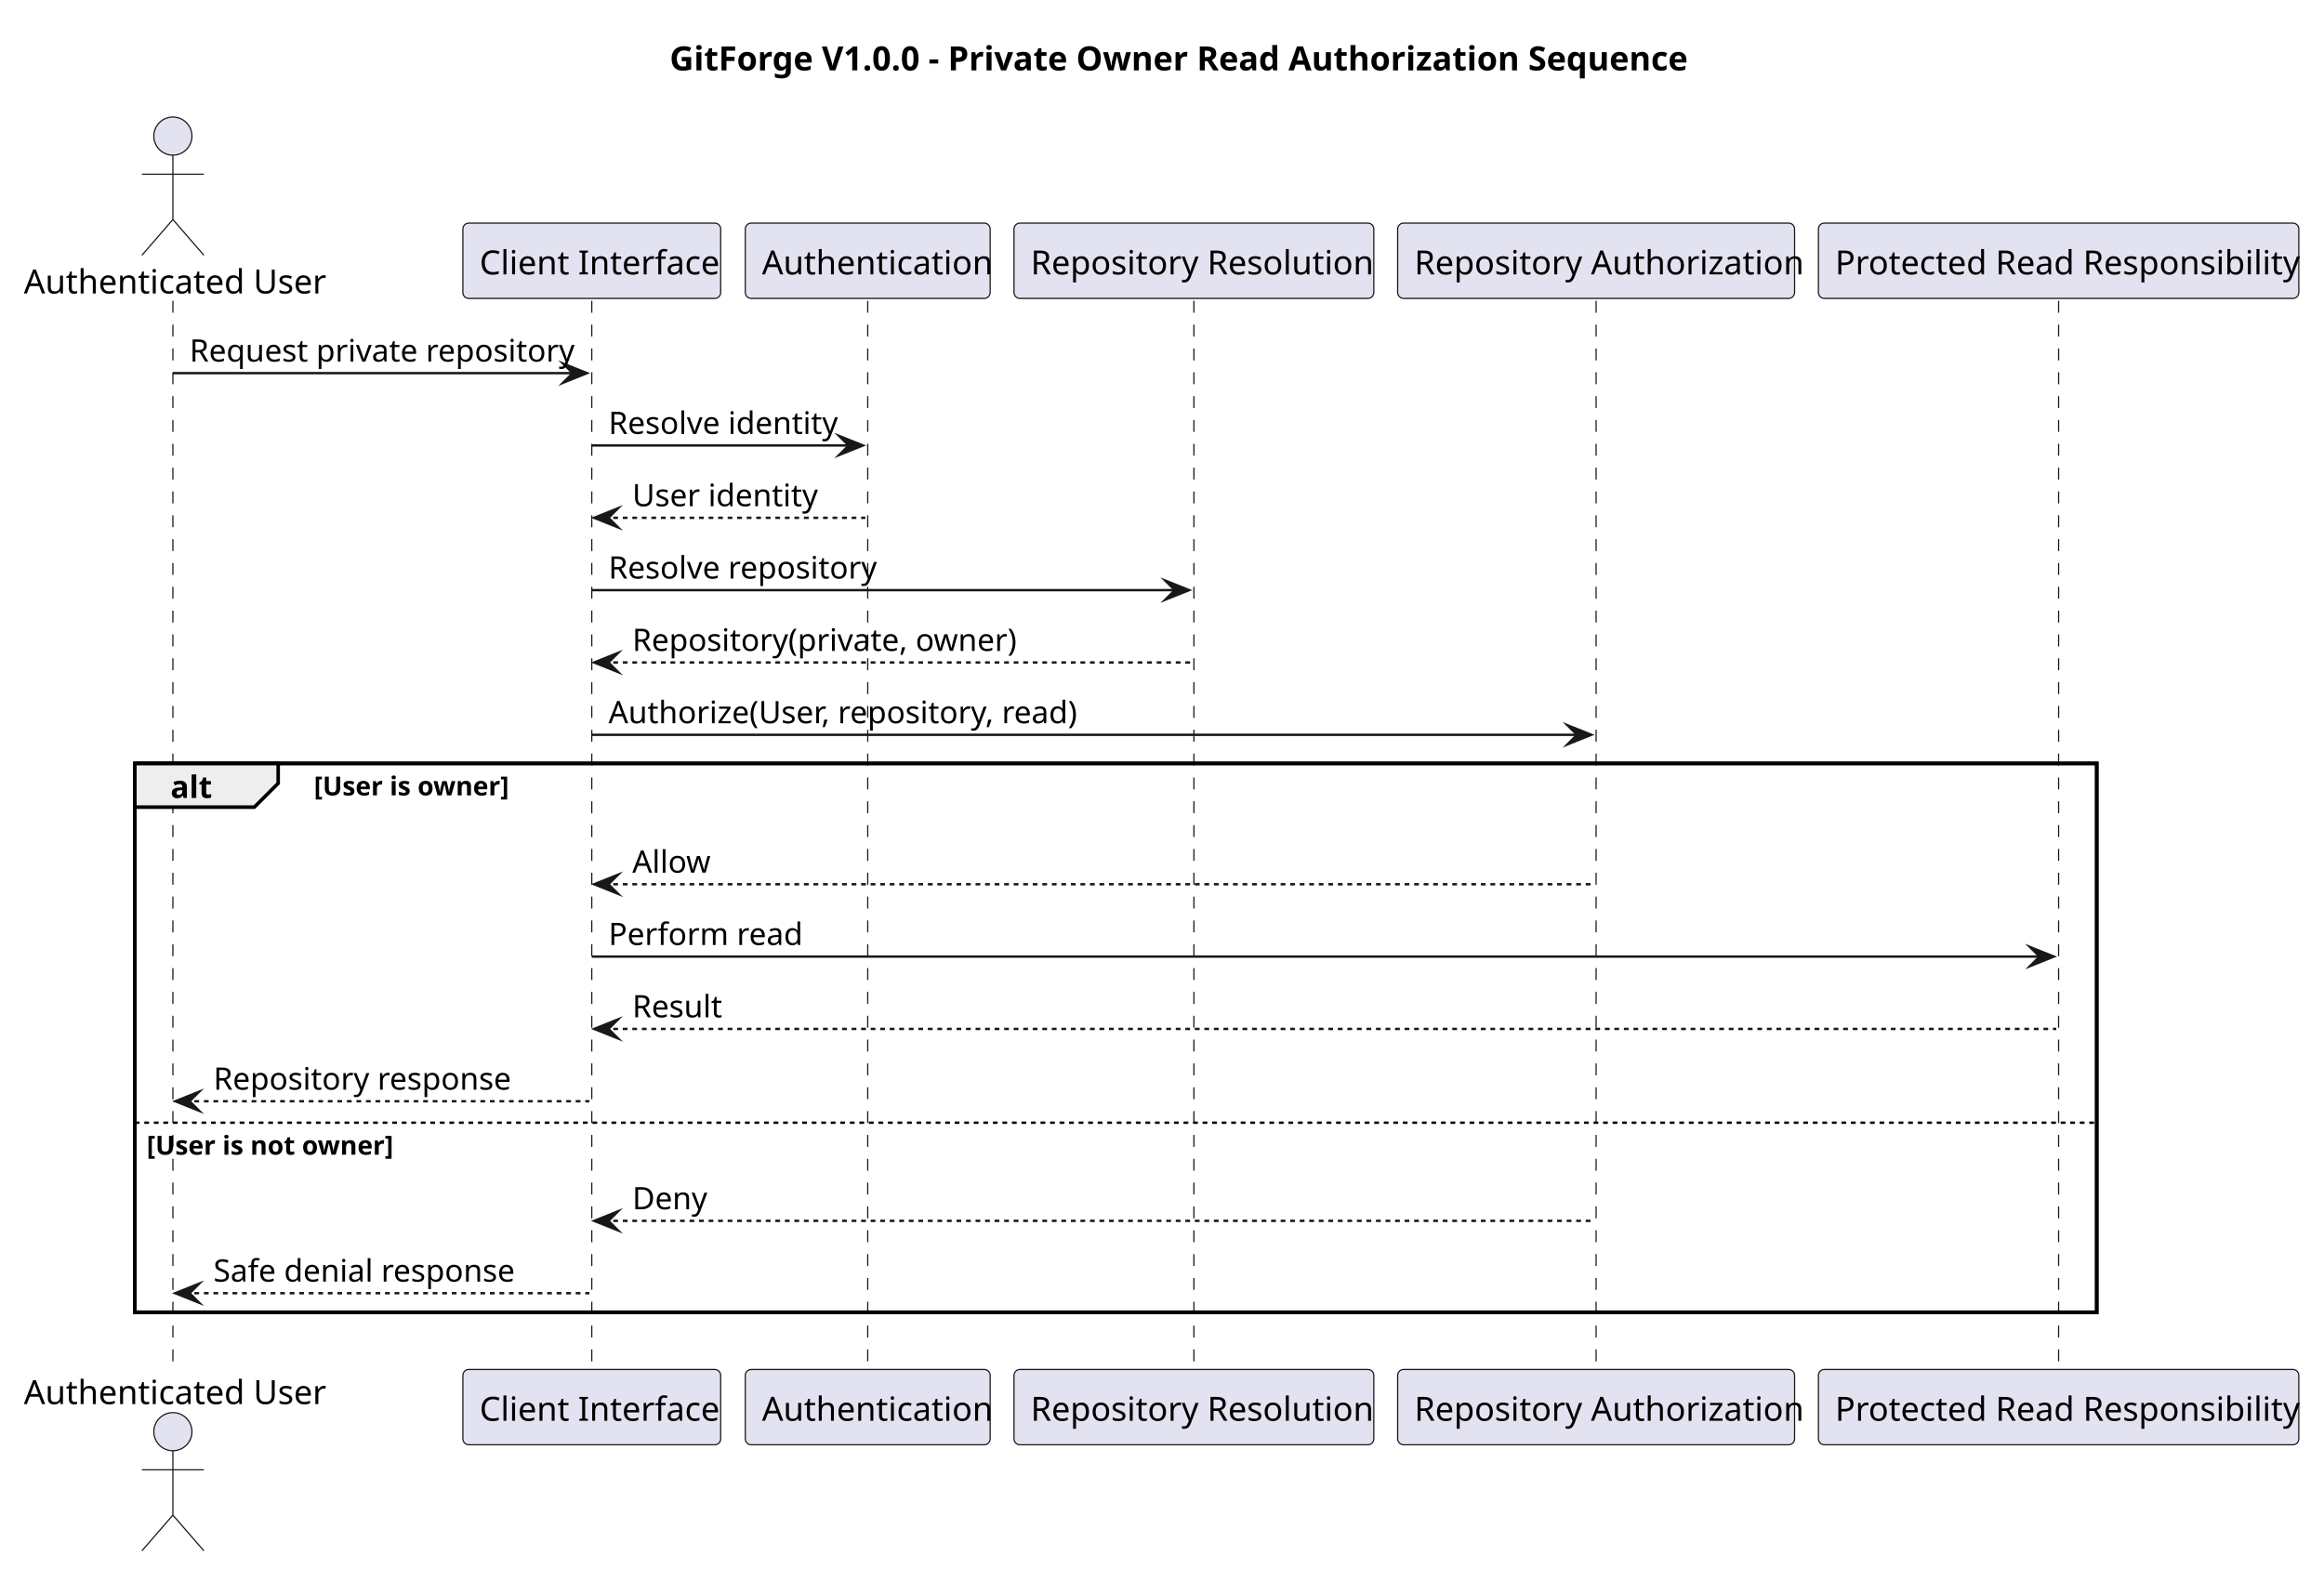
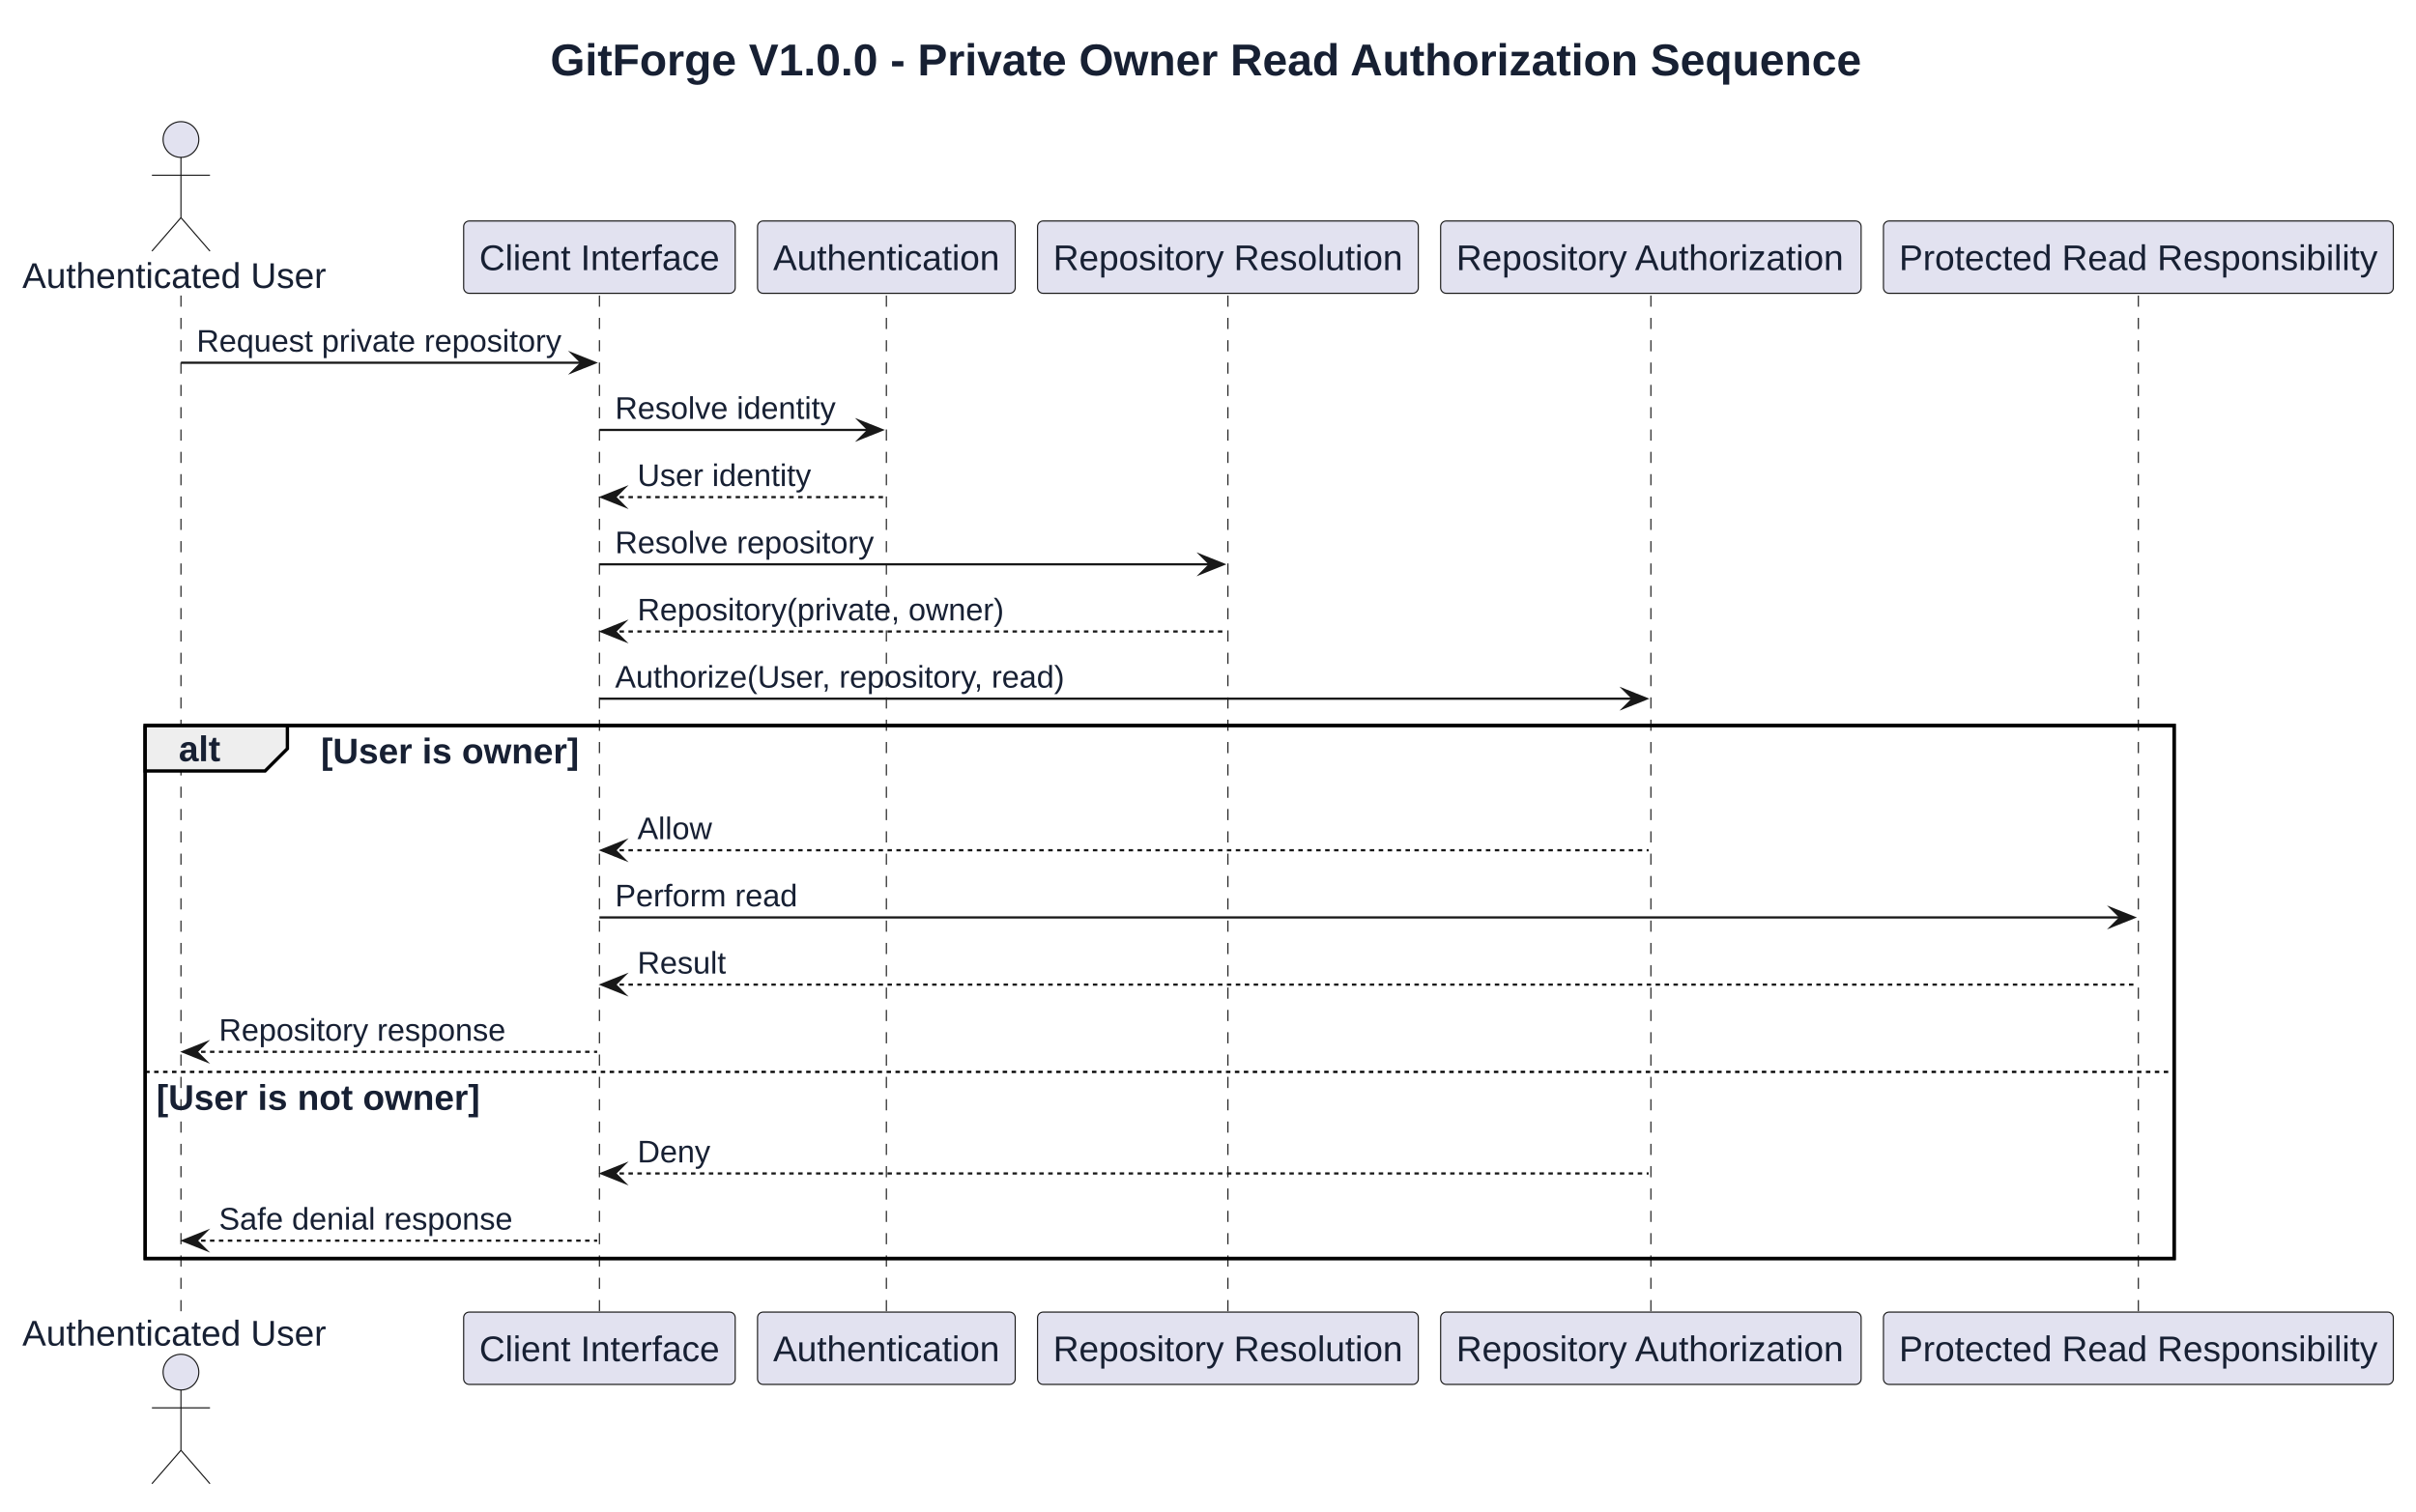
- <svg xmlns="http://www.w3.org/2000/svg" version="1.1" data-diagram-type="SEQUENCE" style="width:975px;height:663px;background:#FFFFFF;" width="975px" height="663px" viewBox="0 0 975 663" zoomAndPan="magnify" preserveAspectRatio="none" contentStyleType="text/css">
+ <svg xmlns="http://www.w3.org/2000/svg" version="1.1" data-diagram-type="SEQUENCE" style="width:1082px;height:677px;background:#FFFFFF;" width="1082px" height="677px" viewBox="0 0 1082 677" zoomAndPan="magnify" preserveAspectRatio="none" contentStyleType="text/css">
  <defs />
  <g font-family="sans-serif" lengthAdjust="spacing">
-     <g class="title" data-source-line="1">
-       <text x="280.948" y="29.533" fill="#000" font-size="14" textLength="411.537" font-weight="700">GitForge V1.0.0 - Private Owner Read Authorization Sequence</text>
+     <g class="title" data-source-line="8">
+       <text x="246.462" y="33.76" fill="#172033" font-size="20" textLength="587.91" font-weight="700" font-family="Arial">GitForge V1.0.0 - Private Owner Read Authorization Sequence</text>
    </g>
-     <rect x="56.534" y="320.328" width="823.127" height="230.297" fill="none" style="stroke:#000;stroke-width:1.5;" />
+     <rect x="65.039" y="324.988" width="908.628" height="238.787" fill="none" style="stroke:#000;stroke-width:1.5;" />
    <g>
-       <rect x="69.034" y="126.219" width="8" height="448.406" fill="#000" fill-opacity="0" />
-       <line x1="72.534" y1="126.219" x2="72.534" y2="574.625" style="stroke:#181818;stroke-width:0.5;stroke-dasharray:5,5;" />
+       <rect x="77.539" y="132.396" width="8" height="455.379" fill="#000" fill-opacity="0" />
+       <line x1="81.039" y1="132.396" x2="81.039" y2="587.775" style="stroke:#181818;stroke-width:0.5;stroke-dasharray:5,5;" />
    </g>
    <g>
-       <rect x="244.775" y="126.219" width="8" height="448.406" fill="#000" fill-opacity="0" />
-       <line x1="248.275" y1="126.219" x2="248.275" y2="574.625" style="stroke:#181818;stroke-width:0.5;stroke-dasharray:5,5;" />
+       <rect x="264.952" y="132.396" width="8" height="455.379" fill="#000" fill-opacity="0" />
+       <line x1="268.452" y1="132.396" x2="268.452" y2="587.775" style="stroke:#181818;stroke-width:0.5;stroke-dasharray:5,5;" />
    </g>
    <g>
-       <rect x="360.543" y="126.219" width="8" height="448.406" fill="#000" fill-opacity="0" />
-       <line x1="364.043" y1="126.219" x2="364.043" y2="574.625" style="stroke:#181818;stroke-width:0.5;stroke-dasharray:5,5;" />
+       <rect x="393.46" y="132.396" width="8" height="455.379" fill="#000" fill-opacity="0" />
+       <line x1="396.96" y1="132.396" x2="396.96" y2="587.775" style="stroke:#181818;stroke-width:0.5;stroke-dasharray:5,5;" />
    </g>
    <g>
-       <rect x="497.387" y="126.219" width="8" height="448.406" fill="#000" fill-opacity="0" />
-       <line x1="500.887" y1="126.219" x2="500.887" y2="574.625" style="stroke:#181818;stroke-width:0.5;stroke-dasharray:5,5;" />
+       <rect x="546.425" y="132.396" width="8" height="455.379" fill="#000" fill-opacity="0" />
+       <line x1="549.925" y1="132.396" x2="549.925" y2="587.775" style="stroke:#181818;stroke-width:0.5;stroke-dasharray:5,5;" />
    </g>
    <g>
-       <rect x="666.128" y="126.219" width="8" height="448.406" fill="#000" fill-opacity="0" />
-       <line x1="669.628" y1="126.219" x2="669.628" y2="574.625" style="stroke:#181818;stroke-width:0.5;stroke-dasharray:5,5;" />
+       <rect x="735.843" y="132.396" width="8" height="455.379" fill="#000" fill-opacity="0" />
+       <line x1="739.343" y1="132.396" x2="739.343" y2="587.775" style="stroke:#181818;stroke-width:0.5;stroke-dasharray:5,5;" />
    </g>
    <g>
-       <rect x="860.162" y="126.219" width="8" height="448.406" fill="#000" fill-opacity="0" />
-       <line x1="863.662" y1="126.219" x2="863.662" y2="574.625" style="stroke:#181818;stroke-width:0.5;stroke-dasharray:5,5;" />
+       <rect x="954.167" y="132.396" width="8" height="455.379" fill="#000" fill-opacity="0" />
+       <line x1="957.667" y1="132.396" x2="957.667" y2="587.775" style="stroke:#181818;stroke-width:0.5;stroke-dasharray:5,5;" />
    </g>
-     <text x="10" y="123.143" fill="#000" font-size="14" textLength="119.068">Authenticated User</text>
-     <ellipse cx="72.534" cy="57.109" rx="8" ry="8" fill="#E2E2F0" style="stroke:#181818;stroke-width:0.5;" />
-     <path d="M72.534,65.109 L72.534,92.109 M59.534,73.109 L85.534,73.109 M72.534,92.109 L59.534,107.109 M72.534,92.109 L85.534,107.109" style="stroke:#181818;stroke-width:0.5;" fill="none" />
-     <rect x="194.196" y="93.609" width="108.158" height="31.609" fill="#E2E2F0" style="stroke:#181818;stroke-width:0.5;" rx="2.5" ry="2.5" />
-     <text x="201.196" y="115.143" fill="#000" font-size="14" textLength="94.158">Client Interface</text>
-     <rect x="312.678" y="93.609" width="102.73" height="31.609" fill="#E2E2F0" style="stroke:#181818;stroke-width:0.5;" rx="2.5" ry="2.5" />
-     <text x="319.678" y="115.143" fill="#000" font-size="14" textLength="88.73">Authentication</text>
-     <rect x="425.408" y="93.609" width="150.958" height="31.609" fill="#E2E2F0" style="stroke:#181818;stroke-width:0.5;" rx="2.5" ry="2.5" />
-     <text x="432.408" y="115.143" fill="#000" font-size="14" textLength="136.958">Repository Resolution</text>
-     <rect x="586.366" y="93.609" width="166.523" height="31.609" fill="#E2E2F0" style="stroke:#181818;stroke-width:0.5;" rx="2.5" ry="2.5" />
-     <text x="593.366" y="115.143" fill="#000" font-size="14" textLength="152.523">Repository Authorization</text>
-     <rect x="762.89" y="93.609" width="201.544" height="31.609" fill="#E2E2F0" style="stroke:#181818;stroke-width:0.5;" rx="2.5" ry="2.5" />
-     <text x="769.89" y="115.143" fill="#000" font-size="14" textLength="187.544">Protected Read Responsibility</text>
-     <text x="10" y="589.158" fill="#000" font-size="14" textLength="119.068">Authenticated User</text>
-     <ellipse cx="72.534" cy="600.734" rx="8" ry="8" fill="#E2E2F0" style="stroke:#181818;stroke-width:0.5;" />
-     <path d="M72.534,608.734 L72.534,635.734 M59.534,616.734 L85.534,616.734 M72.534,635.734 L59.534,650.734 M72.534,635.734 L85.534,650.734" style="stroke:#181818;stroke-width:0.5;" fill="none" />
-     <rect x="194.196" y="574.625" width="108.158" height="31.609" fill="#E2E2F0" style="stroke:#181818;stroke-width:0.5;" rx="2.5" ry="2.5" />
-     <text x="201.196" y="596.158" fill="#000" font-size="14" textLength="94.158">Client Interface</text>
-     <rect x="312.678" y="574.625" width="102.73" height="31.609" fill="#E2E2F0" style="stroke:#181818;stroke-width:0.5;" rx="2.5" ry="2.5" />
-     <text x="319.678" y="596.158" fill="#000" font-size="14" textLength="88.73">Authentication</text>
-     <rect x="425.408" y="574.625" width="150.958" height="31.609" fill="#E2E2F0" style="stroke:#181818;stroke-width:0.5;" rx="2.5" ry="2.5" />
-     <text x="432.408" y="596.158" fill="#000" font-size="14" textLength="136.958">Repository Resolution</text>
-     <rect x="586.366" y="574.625" width="166.523" height="31.609" fill="#E2E2F0" style="stroke:#181818;stroke-width:0.5;" rx="2.5" ry="2.5" />
-     <text x="593.366" y="596.158" fill="#000" font-size="14" textLength="152.523">Repository Authorization</text>
-     <rect x="762.89" y="574.625" width="201.544" height="31.609" fill="#E2E2F0" style="stroke:#181818;stroke-width:0.5;" rx="2.5" ry="2.5" />
-     <text x="769.89" y="596.158" fill="#000" font-size="14" textLength="187.544">Protected Read Responsibility</text>
-     <polygon points="236.275,152.57,246.275,156.57,236.275,160.57,240.275,156.57" fill="#181818" style="stroke:#181818;stroke-width:1;stroke-linejoin:miter;stroke-miterlimit:10;" />
-     <line x1="72.534" y1="156.57" x2="242.275" y2="156.57" style="stroke:#181818;stroke-width:1;" />
-     <text x="79.534" y="151.714" fill="#000" font-size="13" textLength="151.741">Request private repository</text>
-     <polygon points="352.043,182.922,362.043,186.922,352.043,190.922,356.043,186.922" fill="#181818" style="stroke:#181818;stroke-width:1;stroke-linejoin:miter;stroke-miterlimit:10;" />
-     <line x1="248.275" y1="186.922" x2="358.043" y2="186.922" style="stroke:#181818;stroke-width:1;" />
-     <text x="255.275" y="182.065" fill="#000" font-size="13" textLength="91.768">Resolve identity</text>
-     <polygon points="259.275,213.273,249.275,217.273,259.275,221.273,255.275,217.273" fill="#181818" style="stroke:#181818;stroke-width:1;stroke-linejoin:miter;stroke-miterlimit:10;" />
-     <line x1="253.275" y1="217.273" x2="363.043" y2="217.273" style="stroke:#181818;stroke-width:1;stroke-dasharray:2,2;" />
-     <text x="265.275" y="212.417" fill="#000" font-size="13" textLength="72.249">User identity</text>
-     <polygon points="488.887,243.625,498.887,247.625,488.887,251.625,492.887,247.625" fill="#181818" style="stroke:#181818;stroke-width:1;stroke-linejoin:miter;stroke-miterlimit:10;" />
-     <line x1="248.275" y1="247.625" x2="494.887" y2="247.625" style="stroke:#181818;stroke-width:1;" />
-     <text x="255.275" y="242.769" fill="#000" font-size="13" textLength="107.656">Resolve repository</text>
-     <polygon points="259.275,273.977,249.275,277.977,259.275,281.977,255.275,277.977" fill="#181818" style="stroke:#181818;stroke-width:1;stroke-linejoin:miter;stroke-miterlimit:10;" />
-     <line x1="253.275" y1="277.977" x2="499.887" y2="277.977" style="stroke:#181818;stroke-width:1;stroke-dasharray:2,2;" />
-     <text x="265.275" y="273.12" fill="#000" font-size="13" textLength="152.445">Repository(private, owner)</text>
-     <polygon points="657.628,304.328,667.628,308.328,657.628,312.328,661.628,308.328" fill="#181818" style="stroke:#181818;stroke-width:1;stroke-linejoin:miter;stroke-miterlimit:10;" />
-     <line x1="248.275" y1="308.328" x2="663.628" y2="308.328" style="stroke:#181818;stroke-width:1;" />
-     <text x="255.275" y="303.472" fill="#000" font-size="13" textLength="188.57">Authorize(User, repository, read)</text>
-     <path d="M56.534,320.328 L116.705,320.328 L116.705,328.68 L106.705,338.68 L56.534,338.68 L56.534,320.328" style="stroke:#000;stroke-width:1.5;" fill="#EEE" />
-     <rect x="56.534" y="320.328" width="823.127" height="230.297" fill="none" style="stroke:#000;stroke-width:1.5;" />
-     <text x="71.534" y="334.823" fill="#000" font-size="13" textLength="15.171" font-weight="700">alt</text>
-     <text x="131.705" y="333.747" fill="#000" font-size="11" textLength="79.465" font-weight="700">[User is owner]</text>
-     <polygon points="259.275,367.031,249.275,371.031,259.275,375.031,255.275,371.031" fill="#181818" style="stroke:#181818;stroke-width:1;stroke-linejoin:miter;stroke-miterlimit:10;" />
-     <line x1="253.275" y1="371.031" x2="668.628" y2="371.031" style="stroke:#181818;stroke-width:1;stroke-dasharray:2,2;" />
-     <text x="265.275" y="366.175" fill="#000" font-size="13" textLength="31.065">Allow</text>
-     <polygon points="851.662,397.383,861.662,401.383,851.662,405.383,855.662,401.383" fill="#181818" style="stroke:#181818;stroke-width:1;stroke-linejoin:miter;stroke-miterlimit:10;" />
-     <line x1="248.275" y1="401.383" x2="857.662" y2="401.383" style="stroke:#181818;stroke-width:1;" />
-     <text x="255.275" y="396.526" fill="#000" font-size="13" textLength="75.861">Perform read</text>
-     <polygon points="259.275,427.734,249.275,431.734,259.275,435.734,255.275,431.734" fill="#181818" style="stroke:#181818;stroke-width:1;stroke-linejoin:miter;stroke-miterlimit:10;" />
-     <line x1="253.275" y1="431.734" x2="862.662" y2="431.734" style="stroke:#181818;stroke-width:1;stroke-dasharray:2,2;" />
-     <text x="265.275" y="426.878" fill="#000" font-size="13" textLength="36.848">Result</text>
-     <polygon points="83.534,458.086,73.534,462.086,83.534,466.086,79.534,462.086" fill="#181818" style="stroke:#181818;stroke-width:1;stroke-linejoin:miter;stroke-miterlimit:10;" />
-     <line x1="77.534" y1="462.086" x2="247.275" y2="462.086" style="stroke:#181818;stroke-width:1;stroke-dasharray:2,2;" />
-     <text x="89.534" y="457.229" fill="#000" font-size="13" textLength="119.228">Repository response</text>
-     <line x1="56.534" y1="471.086" x2="879.662" y2="471.086" style="stroke:#000;stroke-width:1;stroke-dasharray:2,2;" />
-     <text x="61.534" y="484.505" fill="#000" font-size="11" textLength="99.623" font-weight="700">[User is not owner]</text>
-     <polygon points="259.275,508.273,249.275,512.273,259.275,516.273,255.275,512.273" fill="#181818" style="stroke:#181818;stroke-width:1;stroke-linejoin:miter;stroke-miterlimit:10;" />
-     <line x1="253.275" y1="512.273" x2="668.628" y2="512.273" style="stroke:#181818;stroke-width:1;stroke-dasharray:2,2;" />
-     <text x="265.275" y="507.417" fill="#000" font-size="13" textLength="30.348">Deny</text>
-     <polygon points="83.534,538.625,73.534,542.625,83.534,546.625,79.534,542.625" fill="#181818" style="stroke:#181818;stroke-width:1;stroke-linejoin:miter;stroke-miterlimit:10;" />
-     <line x1="77.534" y1="542.625" x2="247.275" y2="542.625" style="stroke:#181818;stroke-width:1;stroke-dasharray:2,2;" />
-     <text x="89.534" y="537.769" fill="#000" font-size="13" textLength="122.142">Safe denial response</text>
+     <text x="10" y="129.006" fill="#172033" font-size="16" textLength="136.078" font-family="Arial">Authenticated User</text>
+     <ellipse cx="81.039" cy="62.498" rx="8" ry="8" fill="#E2E2F0" style="stroke:#181818;stroke-width:0.5;" />
+     <path d="M81.039,70.498 L81.039,97.498 M68.039,78.498 L94.039,78.498 M81.039,97.498 L68.039,112.498 M81.039,97.498 L94.039,112.498" style="stroke:#181818;stroke-width:0.5;" fill="none" />
+     <rect x="207.647" y="98.998" width="121.609" height="32.398" fill="#E2E2F0" style="stroke:#181818;stroke-width:0.5;" rx="2.5" ry="2.5" />
+     <text x="214.647" y="121.006" fill="#172033" font-size="16" textLength="107.609" font-family="Arial">Client Interface</text>
+     <rect x="339.257" y="98.998" width="115.406" height="32.398" fill="#E2E2F0" style="stroke:#181818;stroke-width:0.5;" rx="2.5" ry="2.5" />
+     <text x="346.257" y="121.006" fill="#172033" font-size="16" textLength="101.406" font-family="Arial">Authentication</text>
+     <rect x="464.663" y="98.998" width="170.523" height="32.398" fill="#E2E2F0" style="stroke:#181818;stroke-width:0.5;" rx="2.5" ry="2.5" />
+     <text x="471.663" y="121.006" fill="#172033" font-size="16" textLength="156.523" font-family="Arial">Repository Resolution</text>
+     <rect x="645.187" y="98.998" width="188.313" height="32.398" fill="#E2E2F0" style="stroke:#181818;stroke-width:0.5;" rx="2.5" ry="2.5" />
+     <text x="652.187" y="121.006" fill="#172033" font-size="16" textLength="174.313" font-family="Arial">Repository Authorization</text>
+     <rect x="843.499" y="98.998" width="228.336" height="32.398" fill="#E2E2F0" style="stroke:#181818;stroke-width:0.5;" rx="2.5" ry="2.5" />
+     <text x="850.499" y="121.006" fill="#172033" font-size="16" textLength="214.336" font-family="Arial">Protected Read Responsibility</text>
+     <text x="10" y="602.783" fill="#172033" font-size="16" textLength="136.078" font-family="Arial">Authenticated User</text>
+     <ellipse cx="81.039" cy="614.674" rx="8" ry="8" fill="#E2E2F0" style="stroke:#181818;stroke-width:0.5;" />
+     <path d="M81.039,622.674 L81.039,649.674 M68.039,630.674 L94.039,630.674 M81.039,649.674 L68.039,664.674 M81.039,649.674 L94.039,664.674" style="stroke:#181818;stroke-width:0.5;" fill="none" />
+     <rect x="207.647" y="587.775" width="121.609" height="32.398" fill="#E2E2F0" style="stroke:#181818;stroke-width:0.5;" rx="2.5" ry="2.5" />
+     <text x="214.647" y="609.783" fill="#172033" font-size="16" textLength="107.609" font-family="Arial">Client Interface</text>
+     <rect x="339.257" y="587.775" width="115.406" height="32.398" fill="#E2E2F0" style="stroke:#181818;stroke-width:0.5;" rx="2.5" ry="2.5" />
+     <text x="346.257" y="609.783" fill="#172033" font-size="16" textLength="101.406" font-family="Arial">Authentication</text>
+     <rect x="464.663" y="587.775" width="170.523" height="32.398" fill="#E2E2F0" style="stroke:#181818;stroke-width:0.5;" rx="2.5" ry="2.5" />
+     <text x="471.663" y="609.783" fill="#172033" font-size="16" textLength="156.523" font-family="Arial">Repository Resolution</text>
+     <rect x="645.187" y="587.775" width="188.313" height="32.398" fill="#E2E2F0" style="stroke:#181818;stroke-width:0.5;" rx="2.5" ry="2.5" />
+     <text x="652.187" y="609.783" fill="#172033" font-size="16" textLength="174.313" font-family="Arial">Repository Authorization</text>
+     <rect x="843.499" y="587.775" width="228.336" height="32.398" fill="#E2E2F0" style="stroke:#181818;stroke-width:0.5;" rx="2.5" ry="2.5" />
+     <text x="850.499" y="609.783" fill="#172033" font-size="16" textLength="214.336" font-family="Arial">Protected Read Responsibility</text>
+     <polygon points="256.452,158.495,266.452,162.495,256.452,166.495,260.452,162.495" fill="#181818" style="stroke:#181818;stroke-width:1;stroke-linejoin:miter;stroke-miterlimit:10;" />
+     <line x1="81.039" y1="162.495" x2="262.452" y2="162.495" style="stroke:#181818;stroke-width:1;" />
+     <text x="88.039" y="157.528" fill="#172033" font-size="14" textLength="163.413" font-family="Arial">Request private repository</text>
+     <polygon points="384.96,188.594,394.96,192.594,384.96,196.594,388.96,192.594" fill="#181818" style="stroke:#181818;stroke-width:1;stroke-linejoin:miter;stroke-miterlimit:10;" />
+     <line x1="268.452" y1="192.594" x2="390.96" y2="192.594" style="stroke:#181818;stroke-width:1;" />
+     <text x="275.452" y="187.627" fill="#172033" font-size="14" textLength="98.827" font-family="Arial">Resolve identity</text>
+     <polygon points="279.452,218.692,269.452,222.692,279.452,226.692,275.452,222.692" fill="#181818" style="stroke:#181818;stroke-width:1;stroke-linejoin:miter;stroke-miterlimit:10;" />
+     <line x1="273.452" y1="222.692" x2="395.96" y2="222.692" style="stroke:#181818;stroke-width:1;stroke-dasharray:2,2;" />
+     <text x="285.452" y="217.726" fill="#172033" font-size="14" textLength="77.807" font-family="Arial">User identity</text>
+     <polygon points="537.925,248.791,547.925,252.791,537.925,256.791,541.925,252.791" fill="#181818" style="stroke:#181818;stroke-width:1;stroke-linejoin:miter;stroke-miterlimit:10;" />
+     <line x1="268.452" y1="252.791" x2="543.925" y2="252.791" style="stroke:#181818;stroke-width:1;" />
+     <text x="275.452" y="247.824" fill="#172033" font-size="14" textLength="115.938" font-family="Arial">Resolve repository</text>
+     <polygon points="279.452,278.89,269.452,282.89,279.452,286.89,275.452,282.89" fill="#181818" style="stroke:#181818;stroke-width:1;stroke-linejoin:miter;stroke-miterlimit:10;" />
+     <line x1="273.452" y1="282.89" x2="548.925" y2="282.89" style="stroke:#181818;stroke-width:1;stroke-dasharray:2,2;" />
+     <text x="285.452" y="277.923" fill="#172033" font-size="14" textLength="164.172" font-family="Arial">Repository(private, owner)</text>
+     <polygon points="727.343,308.988,737.343,312.988,727.343,316.988,731.343,312.988" fill="#181818" style="stroke:#181818;stroke-width:1;stroke-linejoin:miter;stroke-miterlimit:10;" />
+     <line x1="268.452" y1="312.988" x2="733.343" y2="312.988" style="stroke:#181818;stroke-width:1;" />
+     <text x="275.452" y="308.021" fill="#172033" font-size="14" textLength="203.075" font-family="Arial">Authorize(User, repository, read)</text>
+     <path d="M65.039,324.988 L128.711,324.988 L128.711,335.387 L118.711,345.387 L65.039,345.387 L65.039,324.988" style="stroke:#000;stroke-width:1.5;" fill="#EEE" />
+     <rect x="65.039" y="324.988" width="908.628" height="238.787" fill="none" style="stroke:#000;stroke-width:1.5;" />
+     <text x="80.039" y="340.996" fill="#172033" font-size="16" textLength="18.672" font-weight="700" font-family="Arial">alt</text>
+     <text x="143.711" y="341.996" fill="#172033" font-size="16" textLength="115.586" font-weight="700" font-family="Arial">[User is owner]</text>
+     <polygon points="279.452,376.884,269.452,380.884,279.452,384.884,275.452,380.884" fill="#181818" style="stroke:#181818;stroke-width:1;stroke-linejoin:miter;stroke-miterlimit:10;" />
+     <line x1="273.452" y1="380.884" x2="738.343" y2="380.884" style="stroke:#181818;stroke-width:1;stroke-dasharray:2,2;" />
+     <text x="285.452" y="375.917" fill="#172033" font-size="14" textLength="33.455" font-family="Arial">Allow</text>
+     <polygon points="945.667,406.982,955.667,410.982,945.667,414.982,949.667,410.982" fill="#181818" style="stroke:#181818;stroke-width:1;stroke-linejoin:miter;stroke-miterlimit:10;" />
+     <line x1="268.452" y1="410.982" x2="951.667" y2="410.982" style="stroke:#181818;stroke-width:1;" />
+     <text x="275.452" y="406.016" fill="#172033" font-size="14" textLength="81.696" font-family="Arial">Perform read</text>
+     <polygon points="279.452,437.081,269.452,441.081,279.452,445.081,275.452,441.081" fill="#181818" style="stroke:#181818;stroke-width:1;stroke-linejoin:miter;stroke-miterlimit:10;" />
+     <line x1="273.452" y1="441.081" x2="956.667" y2="441.081" style="stroke:#181818;stroke-width:1;stroke-dasharray:2,2;" />
+     <text x="285.452" y="436.114" fill="#172033" font-size="14" textLength="39.683" font-family="Arial">Result</text>
+     <polygon points="92.039,467.18,82.039,471.18,92.039,475.18,88.039,471.18" fill="#181818" style="stroke:#181818;stroke-width:1;stroke-linejoin:miter;stroke-miterlimit:10;" />
+     <line x1="86.039" y1="471.18" x2="267.452" y2="471.18" style="stroke:#181818;stroke-width:1;stroke-dasharray:2,2;" />
+     <text x="98.039" y="466.213" fill="#172033" font-size="14" textLength="128.399" font-family="Arial">Repository response</text>
+     <line x1="65.039" y1="480.18" x2="973.667" y2="480.18" style="stroke:#000;stroke-width:1;stroke-dasharray:2,2;" />
+     <text x="70.039" y="497.188" fill="#172033" font-size="16" textLength="144.906" font-weight="700" font-family="Arial">[User is not owner]</text>
+     <polygon points="279.452,521.677,269.452,525.677,279.452,529.677,275.452,525.677" fill="#181818" style="stroke:#181818;stroke-width:1;stroke-linejoin:miter;stroke-miterlimit:10;" />
+     <line x1="273.452" y1="525.677" x2="738.343" y2="525.677" style="stroke:#181818;stroke-width:1;stroke-dasharray:2,2;" />
+     <text x="285.452" y="520.71" fill="#172033" font-size="14" textLength="32.683" font-family="Arial">Deny</text>
+     <polygon points="92.039,551.775,82.039,555.775,92.039,559.775,88.039,555.775" fill="#181818" style="stroke:#181818;stroke-width:1;stroke-linejoin:miter;stroke-miterlimit:10;" />
+     <line x1="86.039" y1="555.775" x2="267.452" y2="555.775" style="stroke:#181818;stroke-width:1;stroke-dasharray:2,2;" />
+     <text x="98.039" y="550.809" fill="#172033" font-size="14" textLength="131.537" font-family="Arial">Safe denial response</text>
  </g>
</svg>
